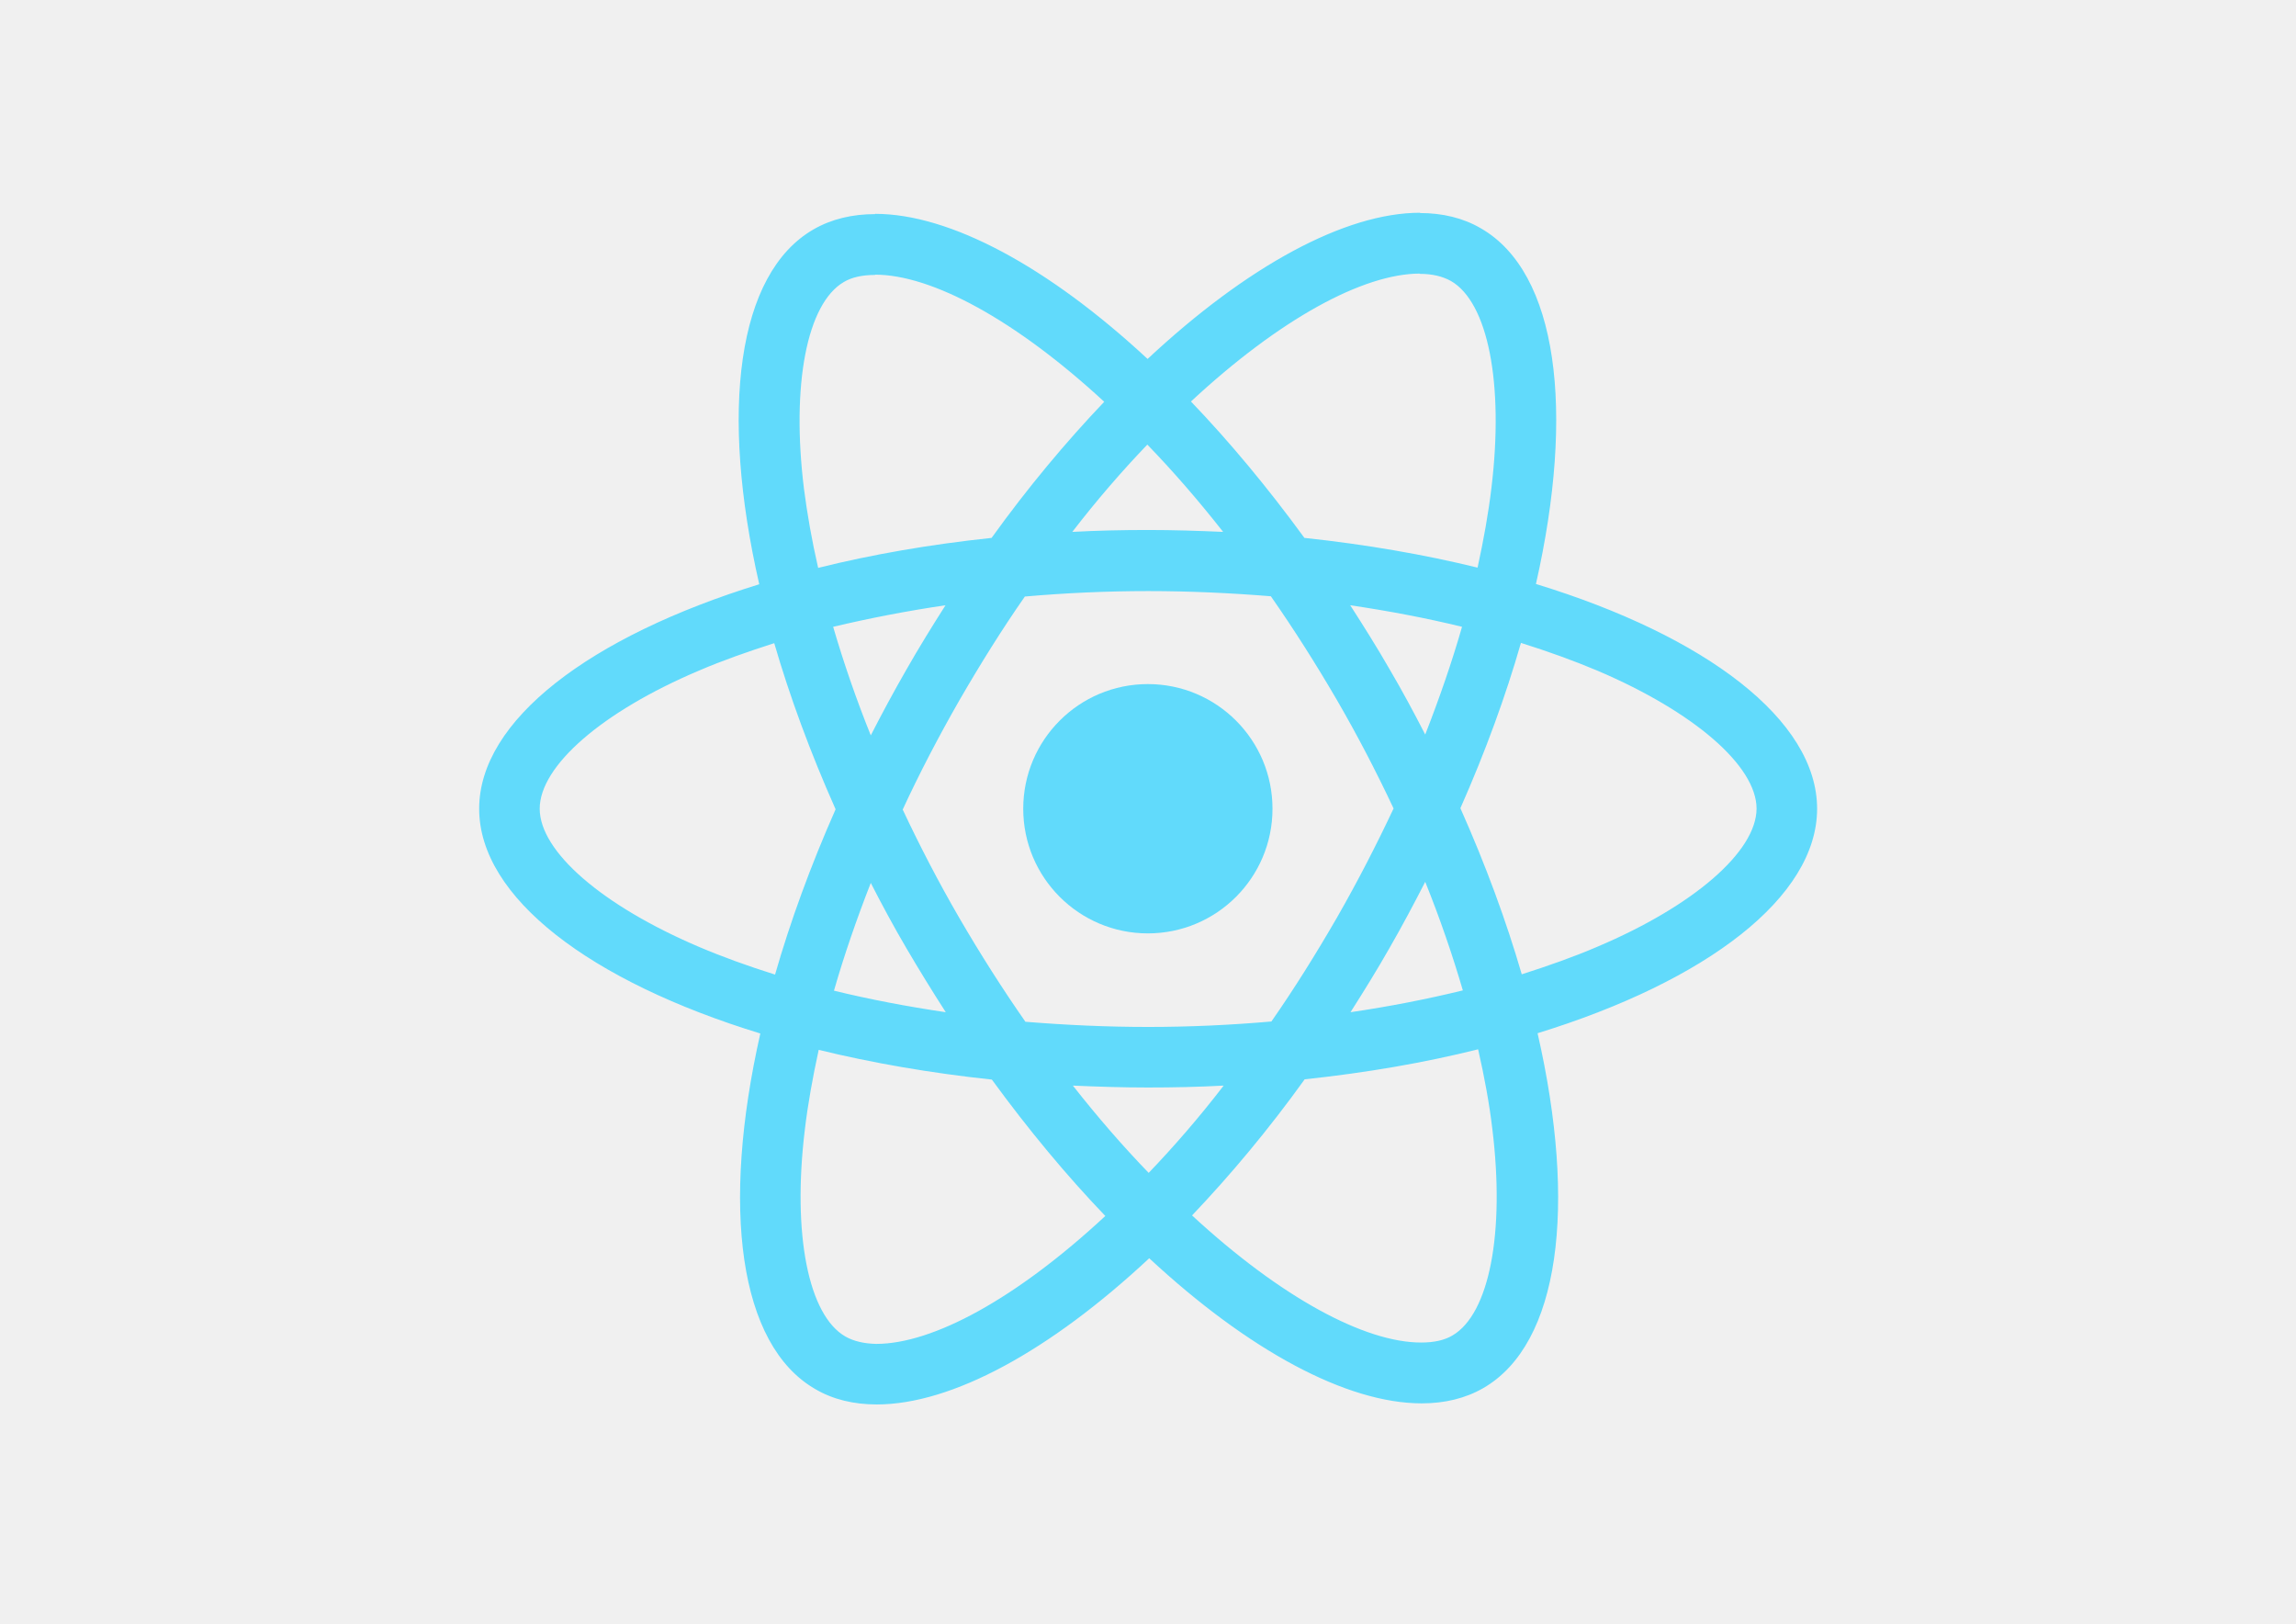
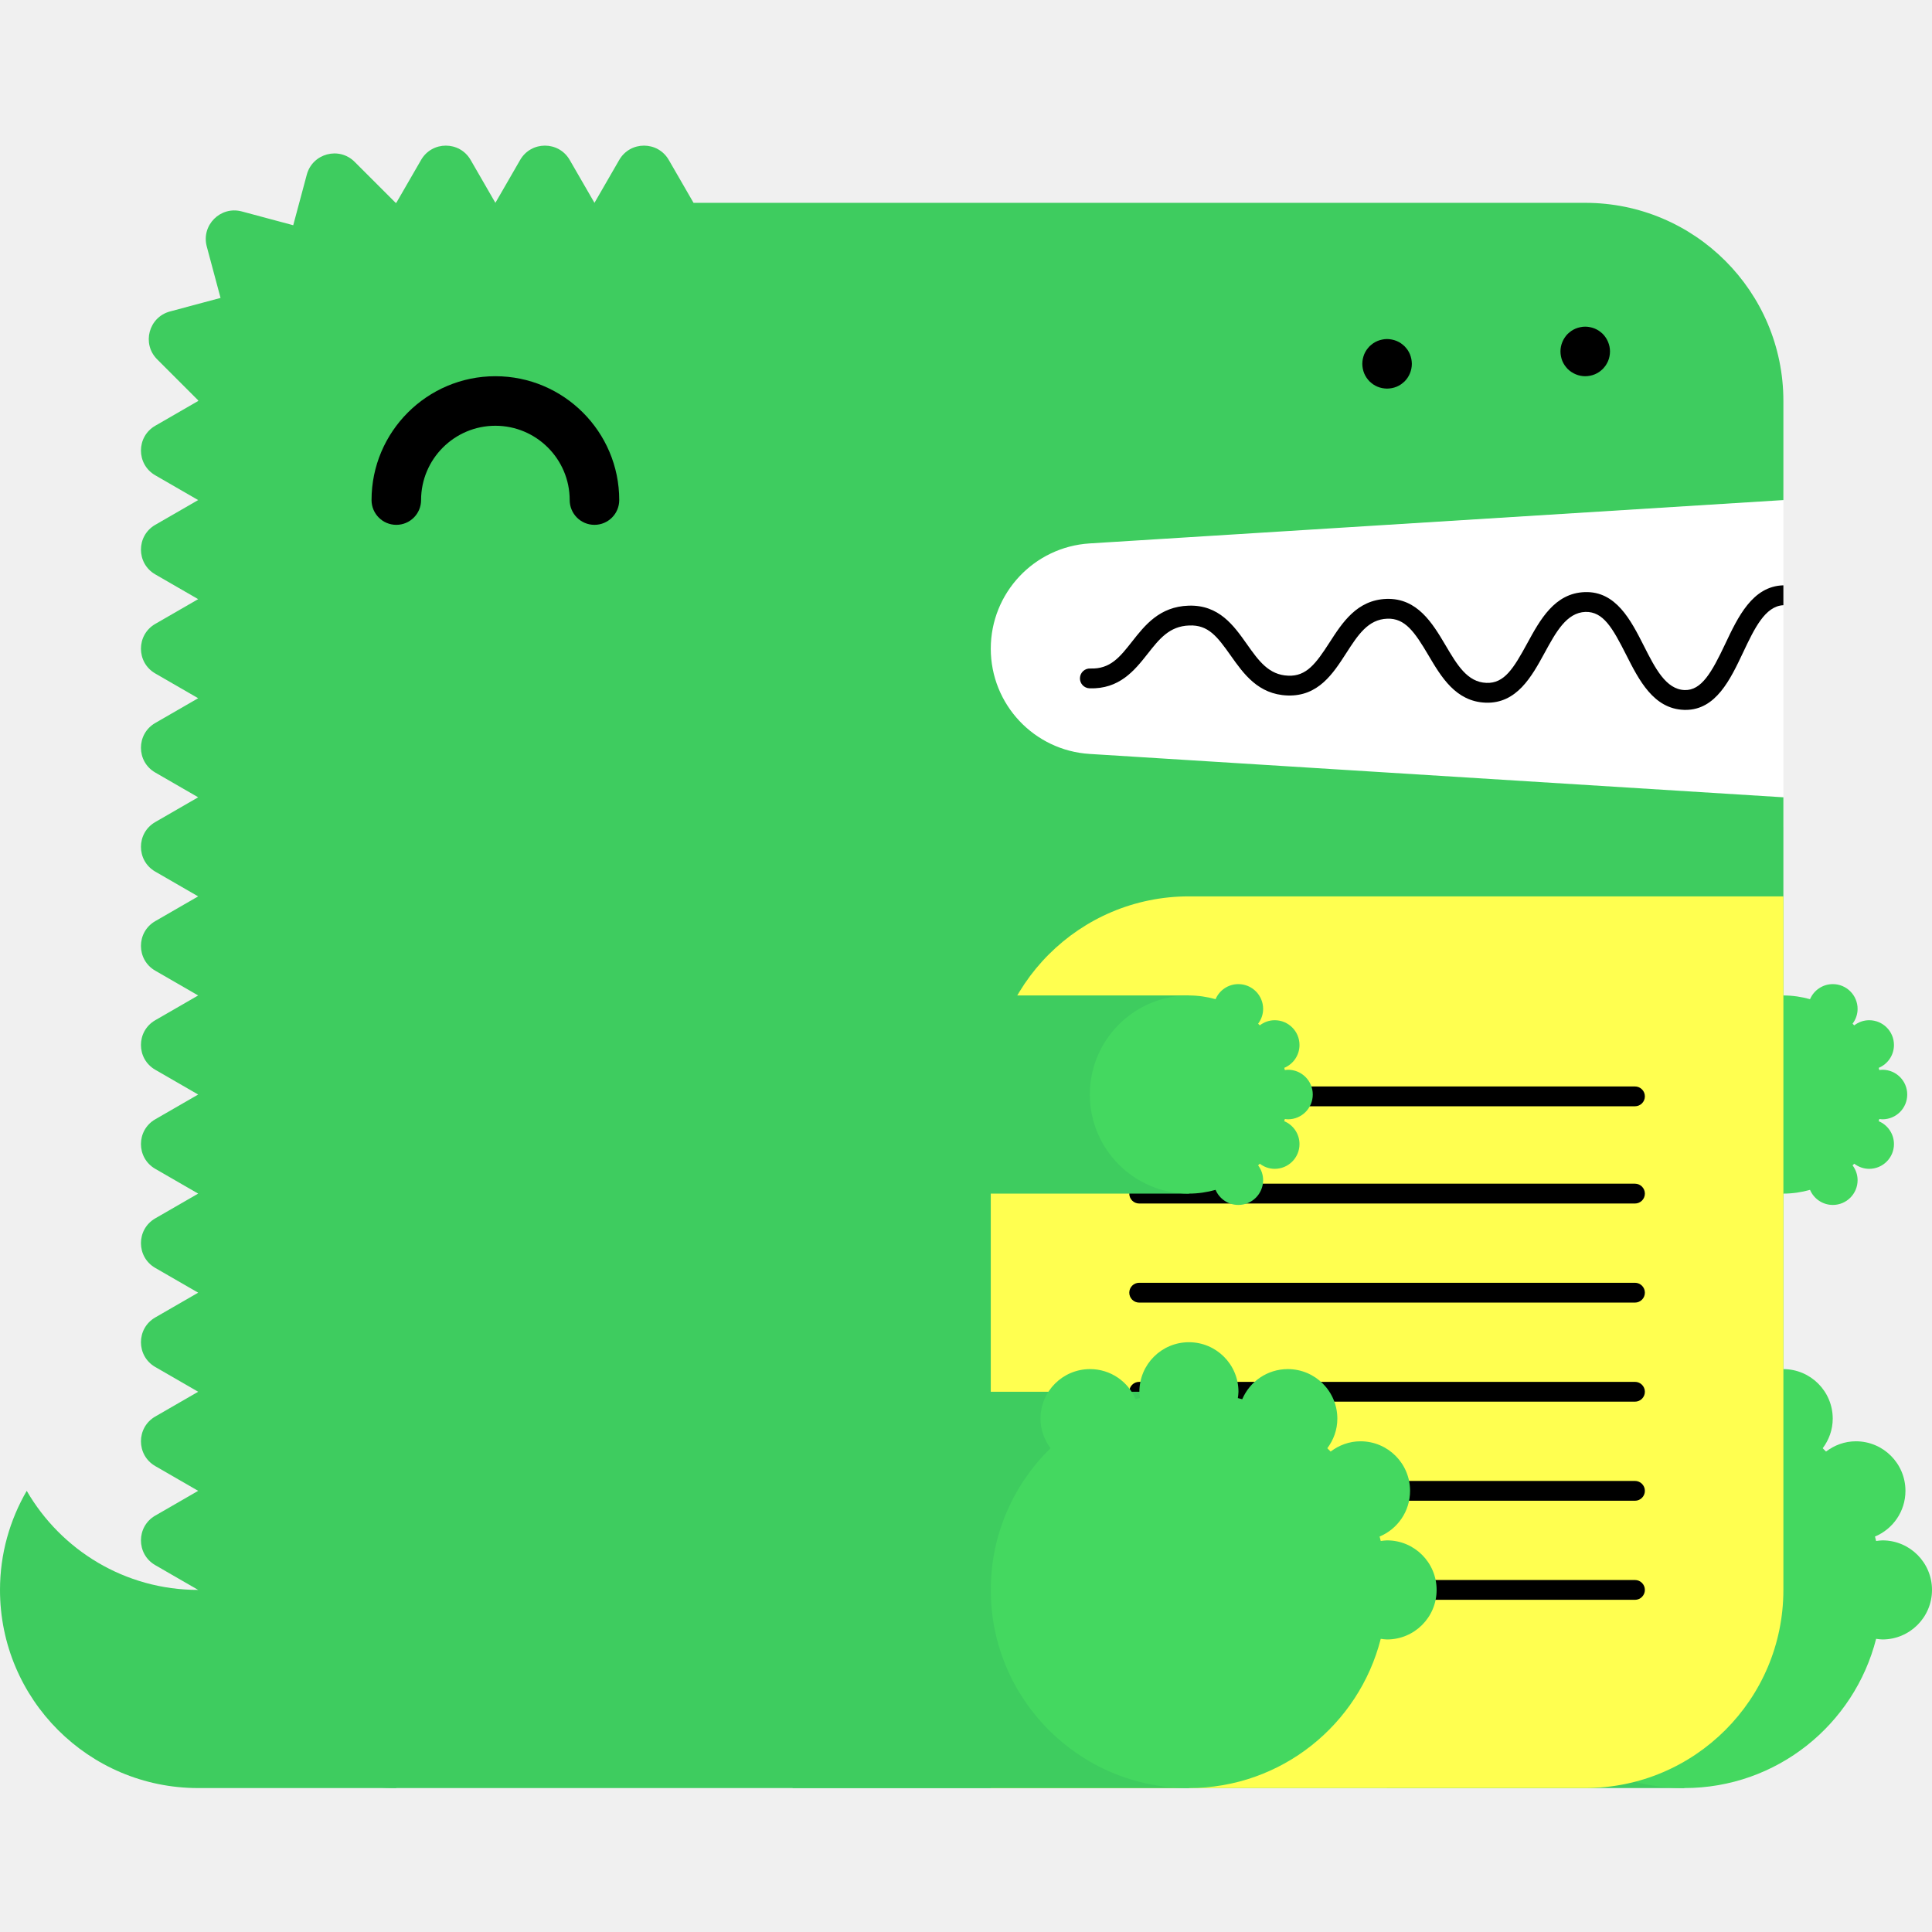
- <svg xmlns="http://www.w3.org/2000/svg" viewBox="0 0 841.9 595.3">
-   <g fill="#61DAFB">
-     <path d="M666.3 296.5c0-32.5-40.7-63.3-103.1-82.4 14.4-63.6 8-114.2-20.2-130.4-6.5-3.8-14.1-5.6-22.4-5.6v22.3c4.6 0 8.3.9 11.4 2.6 13.6 7.8 19.5 37.5 14.9 75.7-1.1 9.4-2.9 19.3-5.1 29.4-19.6-4.8-41-8.5-63.5-10.9-13.5-18.5-27.5-35.3-41.6-50 32.6-30.3 63.2-46.9 84-46.9V78c-27.5 0-63.5 19.6-99.9 53.6-36.4-33.8-72.4-53.2-99.9-53.2v22.3c20.7 0 51.4 16.5 84 46.6-14 14.7-28 31.4-41.3 49.9-22.6 2.4-44 6.1-63.6 11-2.3-10-4-19.7-5.2-29-4.7-38.2 1.1-67.9 14.6-75.8 3-1.8 6.9-2.6 11.5-2.6V78.5c-8.4 0-16 1.8-22.6 5.6-28.1 16.2-34.4 66.7-19.9 130.1-62.2 19.2-102.7 49.9-102.7 82.3 0 32.5 40.7 63.3 103.1 82.4-14.4 63.6-8 114.2 20.2 130.4 6.5 3.8 14.1 5.6 22.5 5.6 27.5 0 63.5-19.6 99.9-53.6 36.4 33.8 72.4 53.2 99.9 53.2 8.4 0 16-1.8 22.6-5.6 28.1-16.2 34.4-66.7 19.9-130.1 62-19.1 102.5-49.9 102.5-82.3zm-130.2-66.7c-3.7 12.9-8.3 26.2-13.5 39.5-4.1-8-8.4-16-13.1-24-4.6-8-9.5-15.8-14.4-23.4 14.2 2.1 27.9 4.7 41 7.9zm-45.8 106.5c-7.8 13.5-15.8 26.3-24.1 38.2-14.9 1.3-30 2-45.2 2-15.1 0-30.2-.7-45-1.9-8.3-11.9-16.4-24.6-24.2-38-7.6-13.1-14.5-26.4-20.8-39.8 6.2-13.4 13.2-26.8 20.7-39.9 7.8-13.5 15.8-26.3 24.1-38.2 14.9-1.3 30-2 45.2-2 15.1 0 30.2.7 45 1.9 8.3 11.9 16.4 24.6 24.2 38 7.6 13.1 14.5 26.4 20.8 39.8-6.3 13.4-13.2 26.8-20.7 39.9zm32.3-13c5.4 13.4 10 26.8 13.8 39.8-13.1 3.2-26.9 5.9-41.2 8 4.9-7.7 9.8-15.6 14.4-23.7 4.6-8 8.9-16.1 13-24.1zM421.2 430c-9.3-9.6-18.6-20.3-27.8-32 9 .4 18.2.7 27.5.7 9.4 0 18.7-.2 27.8-.7-9 11.7-18.3 22.4-27.5 32zm-74.4-58.9c-14.2-2.1-27.9-4.7-41-7.9 3.7-12.9 8.3-26.2 13.5-39.5 4.1 8 8.4 16 13.1 24 4.7 8 9.5 15.8 14.4 23.4zM420.7 163c9.3 9.6 18.6 20.3 27.8 32-9-.4-18.2-.7-27.5-.7-9.4 0-18.7.2-27.8.7 9-11.7 18.3-22.4 27.5-32zm-74 58.9c-4.9 7.7-9.8 15.6-14.4 23.7-4.6 8-8.9 16-13 24-5.4-13.4-10-26.8-13.8-39.8 13.1-3.1 26.9-5.8 41.2-7.9zm-90.5 125.2c-35.4-15.1-58.3-34.9-58.3-50.6 0-15.7 22.9-35.6 58.3-50.6 8.6-3.7 18-7 27.7-10.1 5.7 19.6 13.2 40 22.5 60.9-9.2 20.8-16.6 41.1-22.2 60.6-9.9-3.1-19.3-6.5-28-10.2zM310 490c-13.6-7.8-19.5-37.5-14.9-75.7 1.1-9.4 2.9-19.3 5.1-29.4 19.6 4.8 41 8.5 63.5 10.9 13.5 18.5 27.5 35.3 41.6 50-32.6 30.3-63.2 46.9-84 46.9-4.5-.1-8.3-1-11.3-2.7zm237.2-76.2c4.7 38.2-1.1 67.9-14.6 75.8-3 1.8-6.9 2.6-11.5 2.6-20.7 0-51.4-16.5-84-46.6 14-14.7 28-31.4 41.3-49.9 22.6-2.4 44-6.1 63.6-11 2.3 10.1 4.1 19.8 5.2 29.1zm38.5-66.7c-8.6 3.7-18 7-27.7 10.1-5.7-19.6-13.2-40-22.5-60.9 9.2-20.8 16.6-41.1 22.2-60.6 9.9 3.1 19.3 6.5 28.1 10.2 35.4 15.1 58.3 34.9 58.3 50.6-.1 15.7-23 35.6-58.4 50.6zM320.8 78.4z" />
-     <circle cx="420.9" cy="296.5" r="45.7" />
-     <path d="M520.5 78.1z" />
+ <svg xmlns="http://www.w3.org/2000/svg" width="800px" height="800px" viewBox="0 -19 256 256" version="1.1" preserveAspectRatio="xMidYMid">
+   <g>
+     <rect fill="#FFFFFF" x="126.031" y="45.949" width="110.277" height="44.636">
+ 
+ </rect>
+     <path d="M26.256,191.672 C16.544,191.672 8.083,186.385 3.541,178.544 C1.302,182.409 0,186.884 0,191.672 C0,206.173 11.755,217.928 26.256,217.928 L52.513,217.928 L52.513,191.672 L26.256,191.672 Z" fill="#3ECC5F">
+ 
+ </path>
+     <path d="M144.385,53.006 L236.308,47.262 L236.308,34.133 C236.308,19.632 224.552,7.877 210.052,7.877 L91.898,7.877 L88.616,2.192 C87.156,-0.335 83.51,-0.335 82.052,2.192 L78.77,7.877 L75.488,2.192 C74.028,-0.335 70.382,-0.335 68.924,2.192 L65.642,7.877 L62.36,2.192 C60.9,-0.335 57.254,-0.335 55.796,2.192 L52.513,7.877 C52.485,7.877 52.457,7.881 52.428,7.881 L46.99,2.444 C44.928,0.382 41.407,1.325 40.651,4.143 L38.855,10.844 L32.037,9.016 C29.219,8.262 26.64,10.84 27.397,13.659 L29.223,20.476 L22.523,22.271 C19.705,23.027 18.761,26.549 20.823,28.612 L26.26,34.049 C26.26,34.077 26.257,34.104 26.257,34.133 L20.571,37.415 C18.045,38.874 18.045,42.521 20.571,43.979 L26.257,47.262 L20.571,50.544 C18.045,52.002 18.045,55.649 20.571,57.108 L26.257,60.39 L20.571,63.672 C18.045,65.13 18.045,68.777 20.571,70.236 L26.257,73.518 L20.571,76.8 C18.045,78.259 18.045,81.906 20.571,83.364 L26.257,86.646 L20.571,89.928 C18.045,91.387 18.045,95.034 20.571,96.492 L26.257,99.774 L20.571,103.056 C18.045,104.515 18.045,108.162 20.571,109.621 L26.257,112.903 L20.571,116.185 C18.045,117.643 18.045,121.29 20.571,122.749 L26.257,126.031 L20.571,129.313 C18.045,130.771 18.045,134.418 20.571,135.877 L26.257,139.159 L20.571,142.441 C18.045,143.9 18.045,147.547 20.571,149.005 L26.257,152.287 L20.571,155.569 C18.045,157.028 18.045,160.675 20.571,162.133 L26.257,165.415 L20.571,168.697 C18.045,170.156 18.045,173.803 20.571,175.262 L26.257,178.544 L20.571,181.826 C18.045,183.284 18.045,186.931 20.571,188.39 L26.257,191.672 C26.257,206.173 38.012,217.928 52.513,217.928 L210.052,217.928 C224.552,217.928 236.308,206.173 236.308,191.672 L236.308,86.646 L144.385,80.901 C137.02,80.44 131.283,74.333 131.283,66.954 C131.283,59.574 137.02,53.467 144.385,53.006" fill="#3ECC5F">
+ 
+ </path>
+     <polygon fill="#3ECC5F" points="183.795 217.928 223.179 217.928 223.179 165.415 183.795 165.415">
+ 
+ </polygon>
+     <path d="M249.436,185.108 C249.148,185.108 248.874,185.156 248.597,185.192 C248.547,184.995 248.5,184.797 248.445,184.6 C250.816,183.61 252.482,181.273 252.482,178.544 C252.482,174.918 249.544,171.979 245.918,171.979 C244.424,171.979 243.062,172.499 241.958,173.34 C241.812,173.191 241.667,173.044 241.518,172.898 C242.341,171.801 242.846,170.454 242.846,168.977 C242.846,165.351 239.907,162.413 236.281,162.413 C233.57,162.413 231.244,164.058 230.244,166.405 C230.049,166.35 229.854,166.304 229.66,166.254 C229.695,165.977 229.744,165.703 229.744,165.415 C229.744,161.789 226.805,158.851 223.179,158.851 C219.553,158.851 216.615,161.789 216.615,165.415 C216.615,165.703 216.664,165.977 216.699,166.254 C216.505,166.304 216.309,166.35 216.115,166.405 C215.115,164.058 212.789,162.413 210.078,162.413 C206.452,162.413 203.513,165.351 203.513,168.977 C203.513,170.454 204.018,171.801 204.841,172.898 C199.961,177.667 196.923,184.311 196.923,191.672 C196.923,206.173 208.678,217.928 223.179,217.928 C235.44,217.928 245.707,209.513 248.597,198.152 C248.874,198.187 249.148,198.236 249.436,198.236 C253.062,198.236 256,195.298 256,191.672 C256,188.046 253.062,185.108 249.436,185.108" fill="#44D860">
+ 
+ </path>
+     <polygon fill="#3ECC5F" points="196.923 139.159 236.308 139.159 236.308 112.903 196.923 112.903">
+ 
+ </polygon>
+     <path d="M249.436,129.313 C251.249,129.313 252.718,127.844 252.718,126.031 C252.718,124.218 251.249,122.749 249.436,122.749 C249.293,122.749 249.155,122.774 249.017,122.791 C248.991,122.692 248.969,122.594 248.941,122.495 C250.125,122 250.959,120.831 250.959,119.467 C250.959,117.654 249.49,116.185 247.677,116.185 C246.93,116.185 246.248,116.443 245.697,116.865 C245.625,116.79 245.551,116.716 245.476,116.644 C245.889,116.097 246.141,115.422 246.141,114.683 C246.141,112.871 244.672,111.401 242.859,111.401 C241.503,111.401 240.339,112.224 239.839,113.397 C238.714,113.084 237.534,112.903 236.308,112.903 C229.058,112.903 223.179,118.781 223.179,126.031 C223.179,133.28 229.058,139.159 236.308,139.159 C237.534,139.159 238.714,138.978 239.839,138.664 C240.339,139.838 241.503,140.661 242.859,140.661 C244.672,140.661 246.141,139.19 246.141,137.379 C246.141,136.64 245.889,135.965 245.476,135.417 C245.551,135.345 245.625,135.272 245.697,135.197 C246.248,135.618 246.93,135.877 247.677,135.877 C249.49,135.877 250.959,134.408 250.959,132.595 C250.959,131.231 250.125,130.061 248.941,129.566 C248.969,129.469 248.991,129.369 249.017,129.271 C249.155,129.288 249.293,129.313 249.436,129.313" fill="#44D860">
+ 
+ </path>
+     <path d="M78.769,50.544 C76.956,50.544 75.487,49.075 75.487,47.262 C75.487,41.832 71.071,37.415 65.641,37.415 C60.211,37.415 55.795,41.832 55.795,47.262 C55.795,49.075 54.326,50.544 52.513,50.544 C50.7,50.544 49.231,49.075 49.231,47.262 C49.231,38.212 56.592,30.851 65.641,30.851 C74.69,30.851 82.051,38.212 82.051,47.262 C82.051,49.075 80.582,50.544 78.769,50.544" fill="#000000">
+ 
+ </path>
+     <path d="M131.282,217.928 L210.051,217.928 C224.553,217.928 236.308,206.173 236.308,191.672 L236.308,99.774 L157.538,99.774 C143.037,99.774 131.282,111.529 131.282,126.031 L131.282,217.928 Z" fill="#FFFF50">
+ 
+ </path>
+     <path d="M216.641,140.472 L150.949,140.472 C150.223,140.472 149.636,139.885 149.636,139.159 C149.636,138.433 150.223,137.846 150.949,137.846 L216.641,137.846 C217.367,137.846 217.954,138.433 217.954,139.159 C217.954,139.885 217.367,140.472 216.641,140.472" fill="#000000">
+ 
+ </path>
+     <path d="M216.641,166.728 L150.949,166.728 C150.223,166.728 149.636,166.141 149.636,165.415 C149.636,164.689 150.223,164.103 150.949,164.103 L216.641,164.103 C217.367,164.103 217.954,164.689 217.954,165.415 C217.954,166.141 217.367,166.728 216.641,166.728" fill="#000000">
+ 
+ </path>
+     <path d="M216.641,192.985 L150.949,192.985 C150.223,192.985 149.636,192.398 149.636,191.672 C149.636,190.946 150.223,190.359 150.949,190.359 L216.641,190.359 C217.367,190.359 217.954,190.946 217.954,191.672 C217.954,192.398 217.367,192.985 216.641,192.985" fill="#000000">
+ 
+ </path>
+     <path d="M216.641,127.587 L150.949,127.587 C150.223,127.587 149.636,126.999 149.636,126.274 C149.636,125.548 150.223,124.961 150.949,124.961 L216.641,124.961 C217.367,124.961 217.954,125.548 217.954,126.274 C217.954,126.999 217.367,127.587 216.641,127.587" fill="#000000">
+ 
+ </path>
+     <path d="M216.641,153.6 L150.949,153.6 C150.223,153.6 149.636,153.013 149.636,152.287 C149.636,151.561 150.223,150.974 150.949,150.974 L216.641,150.974 C217.367,150.974 217.954,151.561 217.954,152.287 C217.954,153.013 217.367,153.6 216.641,153.6" fill="#000000">
+ 
+ </path>
+     <path d="M216.641,179.856 L150.949,179.856 C150.223,179.856 149.636,179.27 149.636,178.544 C149.636,177.818 150.223,177.231 150.949,177.231 L216.641,177.231 C217.367,177.231 217.954,177.818 217.954,178.544 C217.954,179.27 217.367,179.856 216.641,179.856" fill="#000000">
+ 
+ </path>
+     <path d="M236.308,58.567 C236.292,58.567 236.279,58.559 236.263,58.56 C232.206,58.698 230.287,62.756 228.594,66.336 C226.827,70.076 225.46,72.51 223.22,72.437 C220.74,72.347 219.322,69.546 217.821,66.58 C216.096,63.176 214.126,59.314 209.992,59.458 C205.993,59.595 204.067,63.126 202.369,66.241 C200.561,69.56 199.331,71.578 196.959,71.485 C194.429,71.393 193.084,69.115 191.529,66.479 C189.794,63.544 187.79,60.243 183.736,60.356 C179.805,60.491 177.874,63.487 176.17,66.132 C174.368,68.929 173.105,70.633 170.702,70.532 C168.112,70.438 166.774,68.549 165.226,66.361 C163.488,63.902 161.529,61.119 157.487,61.254 C153.643,61.385 151.712,63.839 150.009,66.004 C148.392,68.057 147.129,69.682 144.458,69.58 C143.733,69.551 143.125,70.119 143.099,70.845 C143.071,71.569 143.638,72.178 144.363,72.206 C148.324,72.338 150.33,69.841 152.072,67.628 C153.617,65.664 154.951,63.969 157.577,63.88 C160.105,63.772 161.291,65.343 163.084,67.877 C164.787,70.285 166.719,73.016 170.608,73.156 C174.681,73.293 176.641,70.248 178.377,67.554 C179.929,65.146 181.268,63.068 183.825,62.98 C186.179,62.892 187.46,64.753 189.267,67.813 C190.969,70.697 192.898,73.965 196.864,74.109 C200.967,74.251 202.948,70.668 204.674,67.499 C206.169,64.758 207.581,62.168 210.081,62.082 C212.435,62.027 213.663,64.176 215.478,67.767 C217.175,71.119 219.098,74.915 223.126,75.061 C223.2,75.064 223.274,75.065 223.348,75.065 C227.37,75.065 229.279,71.028 230.968,67.458 C232.464,64.294 233.879,61.313 236.308,61.192 L236.308,58.567 Z" fill="#000000">
+ 
+ </path>
+     <polygon fill="#3ECC5F" points="105.026 217.928 157.538 217.928 157.538 165.415 105.026 165.415">
+ 
+ </polygon>
+     <path d="M183.795,185.108 C183.507,185.108 183.233,185.156 182.956,185.192 C182.906,184.995 182.859,184.797 182.804,184.6 C185.175,183.61 186.841,181.273 186.841,178.544 C186.841,174.918 183.903,171.979 180.277,171.979 C178.783,171.979 177.421,172.499 176.317,173.34 C176.171,173.191 176.026,173.044 175.877,172.898 C176.7,171.801 177.205,170.454 177.205,168.977 C177.205,165.351 174.266,162.413 170.64,162.413 C167.929,162.413 165.603,164.058 164.603,166.405 C164.408,166.35 164.213,166.304 164.019,166.254 C164.054,165.977 164.103,165.703 164.103,165.415 C164.103,161.789 161.164,158.851 157.538,158.851 C153.912,158.851 150.974,161.789 150.974,165.415 C150.974,165.703 151.023,165.977 151.058,166.254 C150.864,166.304 150.668,166.35 150.474,166.405 C149.474,164.058 147.147,162.413 144.437,162.413 C140.811,162.413 137.872,165.351 137.872,168.977 C137.872,170.454 138.377,171.801 139.2,172.898 C134.32,177.667 131.282,184.311 131.282,191.672 C131.282,206.173 143.037,217.928 157.538,217.928 C169.799,217.928 180.066,209.513 182.956,198.152 C183.233,198.187 183.507,198.236 183.795,198.236 C187.421,198.236 190.359,195.298 190.359,191.672 C190.359,188.046 187.421,185.108 183.795,185.108" fill="#44D860">
+ 
+ </path>
+     <polygon fill="#3ECC5F" points="105.026 139.159 157.538 139.159 157.538 112.903 105.026 112.903">
+ 
+ </polygon>
+     <path d="M170.667,129.313 C172.48,129.313 173.949,127.844 173.949,126.031 C173.949,124.218 172.48,122.749 170.667,122.749 C170.524,122.749 170.386,122.774 170.248,122.791 C170.222,122.692 170.199,122.594 170.172,122.495 C171.356,122 172.19,120.831 172.19,119.467 C172.19,117.654 170.72,116.185 168.907,116.185 C168.16,116.185 167.479,116.443 166.928,116.865 C166.856,116.79 166.782,116.716 166.707,116.644 C167.119,116.097 167.371,115.422 167.371,114.683 C167.371,112.871 165.902,111.401 164.089,111.401 C162.733,111.401 161.57,112.224 161.07,113.397 C159.945,113.084 158.765,112.903 157.538,112.903 C150.289,112.903 144.41,118.781 144.41,126.031 C144.41,133.28 150.289,139.159 157.538,139.159 C158.765,139.159 159.945,138.978 161.07,138.664 C161.57,139.838 162.733,140.661 164.089,140.661 C165.902,140.661 167.371,139.19 167.371,137.379 C167.371,136.64 167.119,135.965 166.707,135.417 C166.782,135.345 166.856,135.272 166.928,135.197 C167.479,135.618 168.16,135.877 168.907,135.877 C170.72,135.877 172.19,134.408 172.19,132.595 C172.19,131.231 171.356,130.061 170.172,129.566 C170.199,129.469 170.222,129.369 170.248,129.271 C170.386,129.288 170.524,129.313 170.667,129.313" fill="#44D860">
+ 
+ </path>
+     <path d="M183.795,32.492 C183.585,32.492 183.362,32.466 183.152,32.427 C182.942,32.387 182.73,32.322 182.535,32.243 C182.338,32.164 182.154,32.059 181.969,31.941 C181.798,31.823 181.629,31.678 181.47,31.534 C181.327,31.376 181.182,31.219 181.064,31.035 C180.946,30.851 180.841,30.667 180.761,30.471 C180.683,30.274 180.618,30.064 180.578,29.854 C180.539,29.643 180.513,29.42 180.513,29.21 C180.513,29 180.539,28.777 180.578,28.567 C180.618,28.357 180.683,28.16 180.761,27.95 C180.841,27.753 180.946,27.569 181.064,27.385 C181.182,27.215 181.327,27.044 181.47,26.887 C181.629,26.742 181.798,26.598 181.969,26.48 C182.154,26.361 182.338,26.256 182.535,26.178 C182.73,26.099 182.942,26.033 183.152,25.994 C183.572,25.902 184.005,25.902 184.438,25.994 C184.647,26.033 184.858,26.099 185.055,26.178 C185.251,26.256 185.436,26.361 185.62,26.48 C185.79,26.598 185.96,26.742 186.119,26.887 C186.263,27.044 186.407,27.215 186.526,27.385 C186.644,27.569 186.749,27.753 186.827,27.95 C186.906,28.16 186.972,28.357 187.011,28.567 C187.049,28.777 187.077,29 187.077,29.21 C187.077,30.077 186.721,30.93 186.119,31.534 C185.96,31.678 185.79,31.823 185.62,31.941 C185.436,32.059 185.251,32.164 185.055,32.243 C184.858,32.322 184.647,32.387 184.438,32.427 C184.228,32.466 184.005,32.492 183.795,32.492" fill="#000000">
+ 
+ </path>
+     <path d="M210.051,30.851 C209.185,30.851 208.345,30.497 207.726,29.893 C207.583,29.735 207.439,29.565 207.321,29.394 C207.202,29.21 207.097,29.026 207.017,28.83 C206.94,28.633 206.874,28.423 206.835,28.213 C206.795,28.002 206.769,27.779 206.769,27.569 C206.769,26.703 207.124,25.863 207.726,25.246 C207.885,25.101 208.054,24.957 208.225,24.839 C208.41,24.72 208.594,24.615 208.791,24.537 C208.987,24.458 209.198,24.392 209.408,24.353 C209.828,24.261 210.274,24.261 210.695,24.353 C210.903,24.392 211.115,24.458 211.312,24.537 C211.507,24.615 211.692,24.72 211.876,24.839 C212.047,24.957 212.216,25.101 212.375,25.246 C212.978,25.863 213.333,26.703 213.333,27.569 C213.333,27.779 213.306,28.002 213.268,28.213 C213.228,28.423 213.163,28.633 213.084,28.83 C212.992,29.026 212.9,29.21 212.782,29.394 C212.664,29.565 212.519,29.735 212.375,29.893 C212.216,30.037 212.047,30.182 211.876,30.3 C211.692,30.418 211.507,30.523 211.312,30.602 C211.115,30.681 210.903,30.746 210.695,30.786 C210.485,30.825 210.261,30.851 210.051,30.851" fill="#000000">
+ 
+ </path>
  </g>
</svg>
